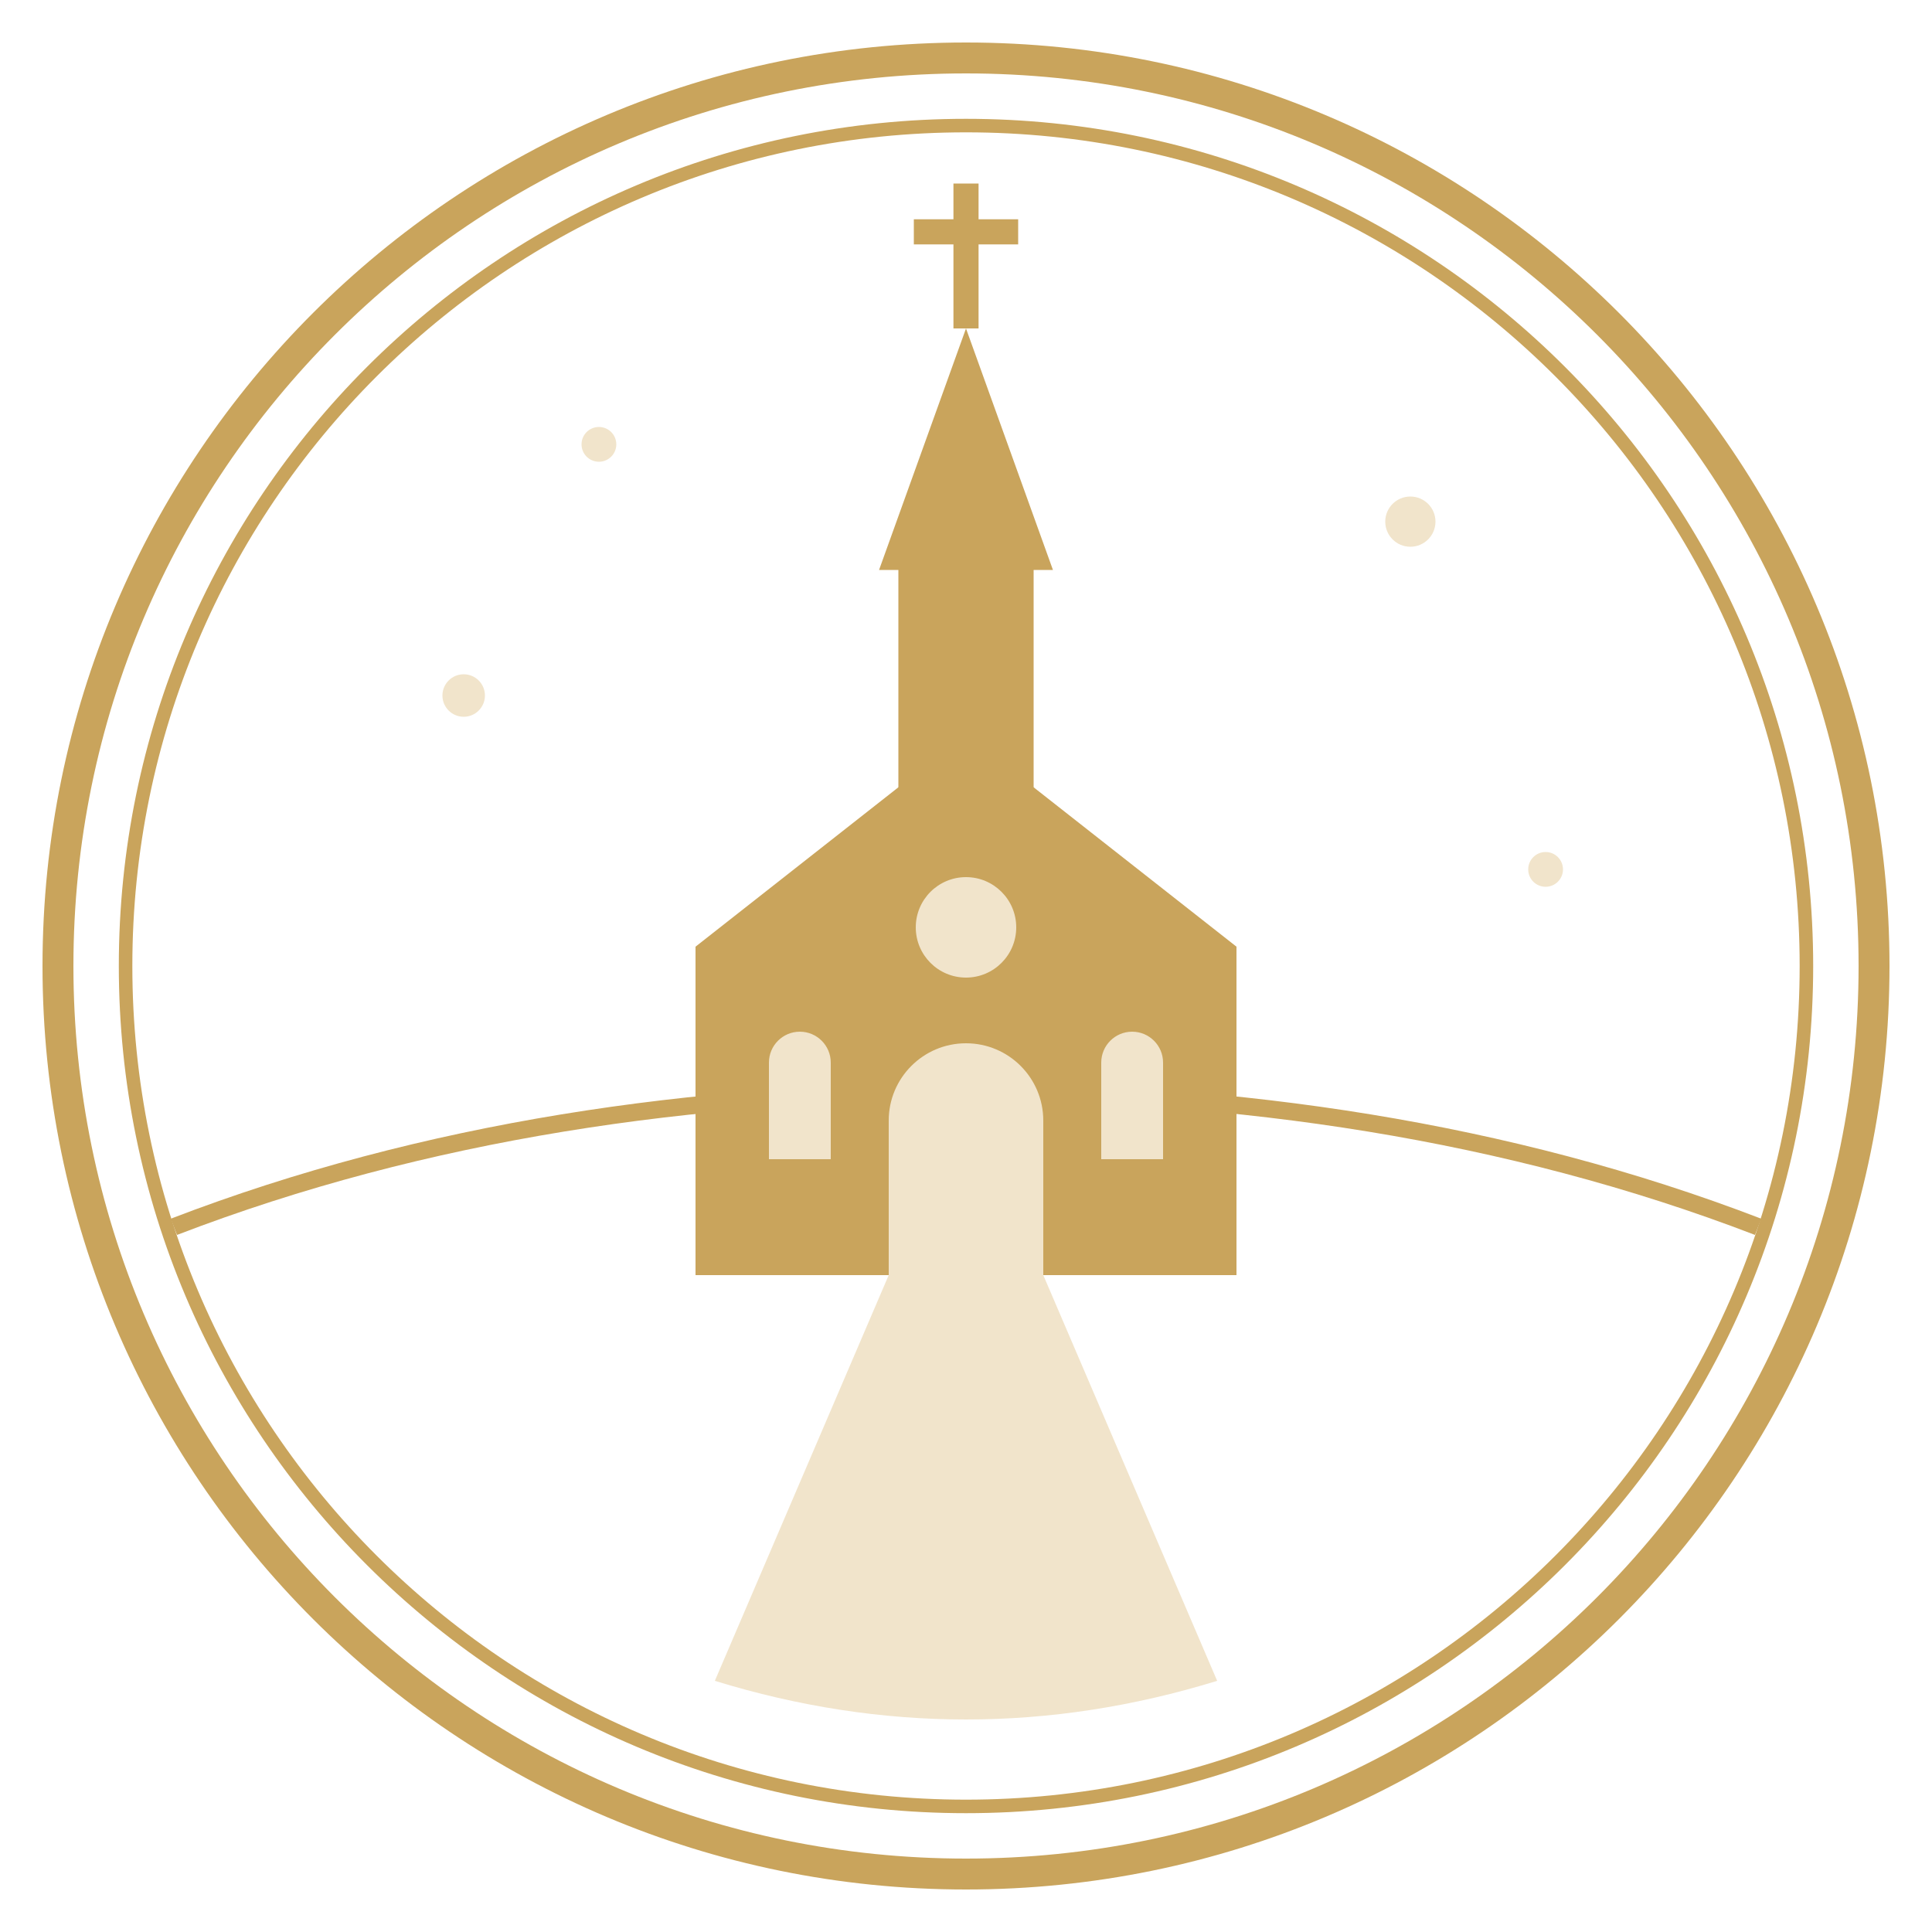
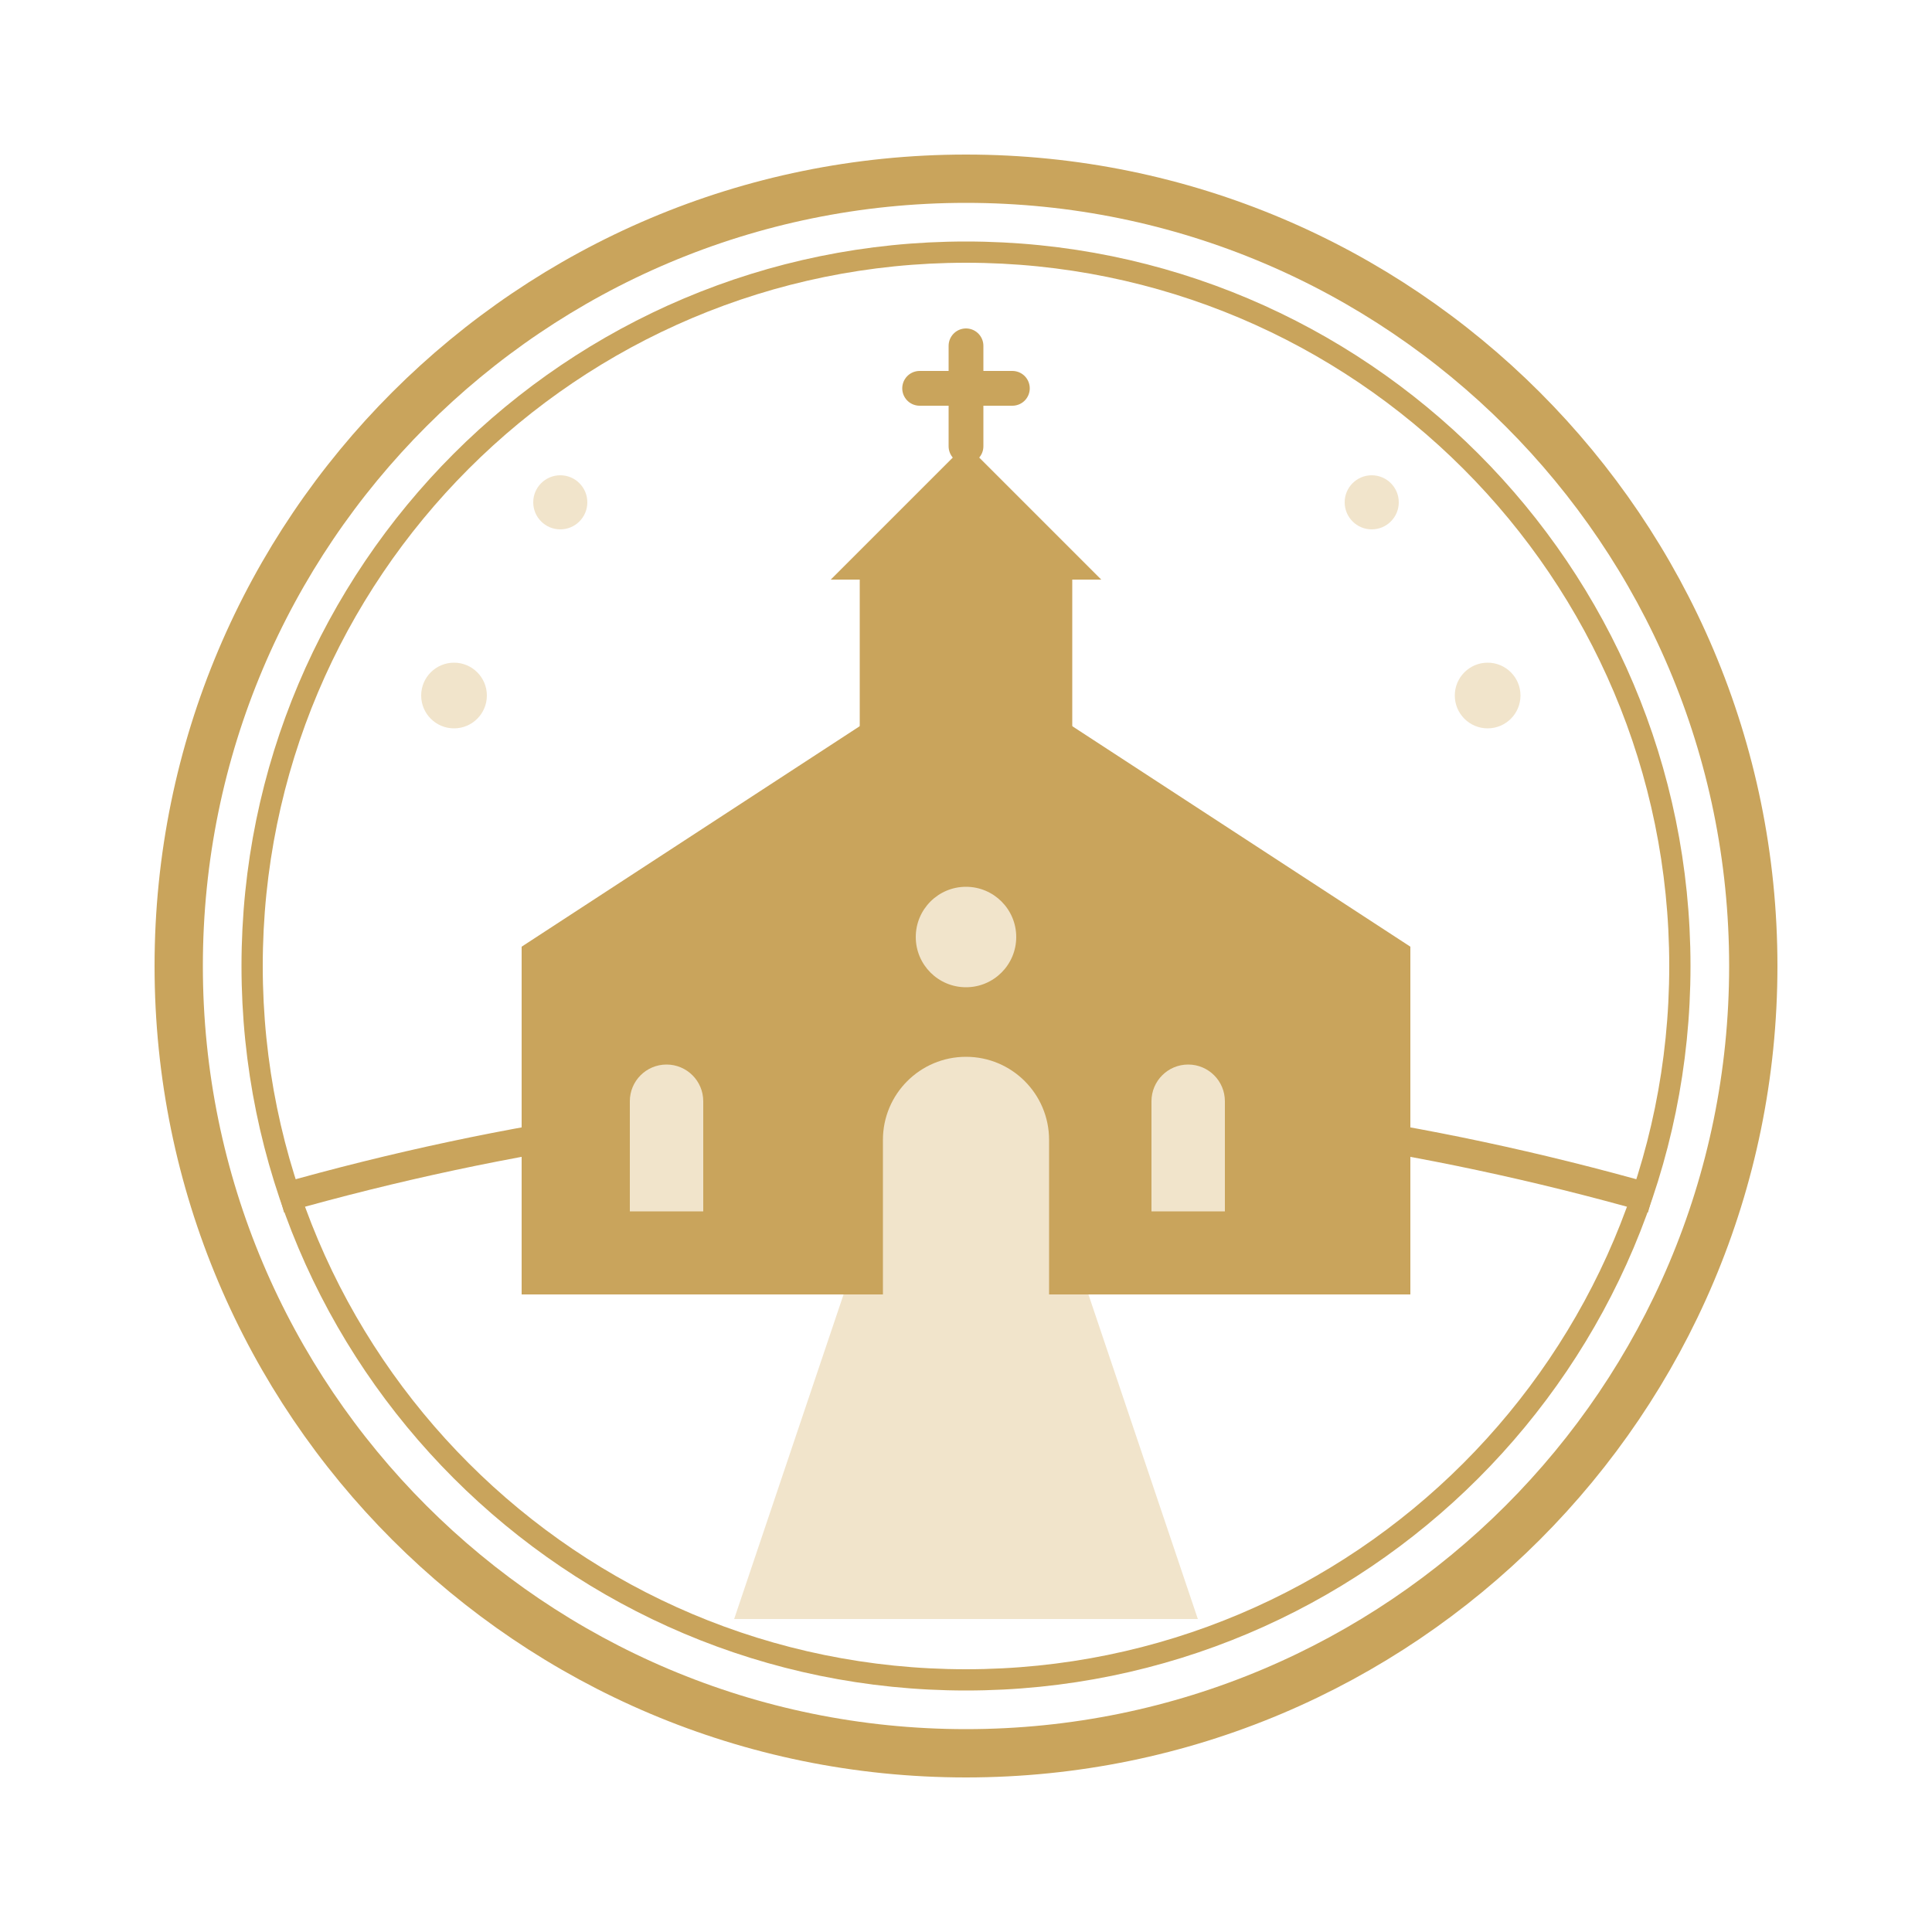
- <svg xmlns="http://www.w3.org/2000/svg" viewBox="0 0 100 100" role="img" aria-label="Grace &amp; Gather: a small chapel at night with a lit door and a path of light, inside a ring">
-   <circle cx="50" cy="50" r="47" fill="none" stroke="#C9A45C" stroke-width="1.6" />
-   <circle cx="50" cy="50" r="43.5" fill="none" stroke="#C9A45C" stroke-width="0.7" />
-   <path d="M9 63.5c13-5 27-7 41-7s28 2 41 7" fill="none" stroke="#C9A45C" stroke-width="0.9" />
-   <path d="M46 66h8l9 21q-13 4-26 0z" fill="#F1E4CB" />
-   <path d="M36 66V49l14-11 14 11v17z" fill="#C9A45C" />
-   <path d="M46.5 41V29h7v12z" fill="#C9A45C" />
-   <path d="M45.5 29.5L50 17l4.5 12.5z" fill="#C9A45C" />
-   <path d="M50 9.5v7.5M47.3 12h5.4" stroke="#C9A45C" stroke-width="1.3" fill="none" />
-   <path d="M46 66v-8a4 4 0 0 1 8 0v8z" fill="#F1E4CB" />
-   <circle cx="50" cy="48" r="2.6" fill="#F1E4CB" />
-   <path d="M39.8 60v-5a1.6 1.6 0 0 1 3.2 0v5zM57 60v-5a1.6 1.6 0 0 1 3.2 0v5z" fill="#F1E4CB" />
-   <circle cx="24" cy="36" r="1.1" fill="#F1E4CB" />
-   <circle cx="73" cy="27" r="1.3" fill="#F1E4CB" />
-   <circle cx="80" cy="45" r="0.9" fill="#F1E4CB" />
-   <circle cx="31" cy="23" r="0.9" fill="#F1E4CB" />
+ <svg xmlns="http://www.w3.org/2000/svg" viewBox="0 0 100 100" role="img" aria-label="Grace &amp; Gather: a church with a lit door and a path, inside a ring">
+   <circle cx="50" cy="50" r="40.75" fill="none" stroke="#C9A45C" stroke-width="2.5" />
+   <circle cx="50" cy="50" r="36.95" fill="none" stroke="#C9A45C" stroke-width="1.1" />
+   <path d="M14.5 62.041 Q50 51.959 85.5 62.041" fill="none" stroke="#C9A45C" stroke-width="1.5" />
+   <path d="M44 66H56L62 83.8H38Z" fill="#F1E4CB" />
+   <path d="M27 49L50 34L73 49V67H27Z" fill="#C9A45C" />
+   <path d="M44.5 29.5H55.5V42H44.5Z" fill="#C9A45C" />
+   <path d="M43 30L50 23L57 30Z" fill="#C9A45C" />
+   <path d="M50 17.9V23.1M47.6 20.1H52.4" fill="none" stroke="#C9A45C" stroke-width="1.8" stroke-linecap="round" />
+   <path d="M45.7 67V59a4.3 4.3 0 0 1 8.6 0v8Z" fill="#F1E4CB" />
+   <circle cx="50" cy="48.5" r="2.6" fill="#F1E4CB" />
+   <path d="M32.6 62.7V57a1.9 1.9 0 0 1 3.8 0v5.7ZM59.6 62.7V57a1.9 1.9 0 0 1 3.8 0v5.7Z" fill="#F1E4CB" />
+   <circle cx="29" cy="26" r="1.4" fill="#F1E4CB" />
+   <circle cx="23.5" cy="36" r="1.7" fill="#F1E4CB" />
+   <circle cx="71" cy="26" r="1.4" fill="#F1E4CB" />
+   <circle cx="77" cy="36" r="1.7" fill="#F1E4CB" />
</svg>
